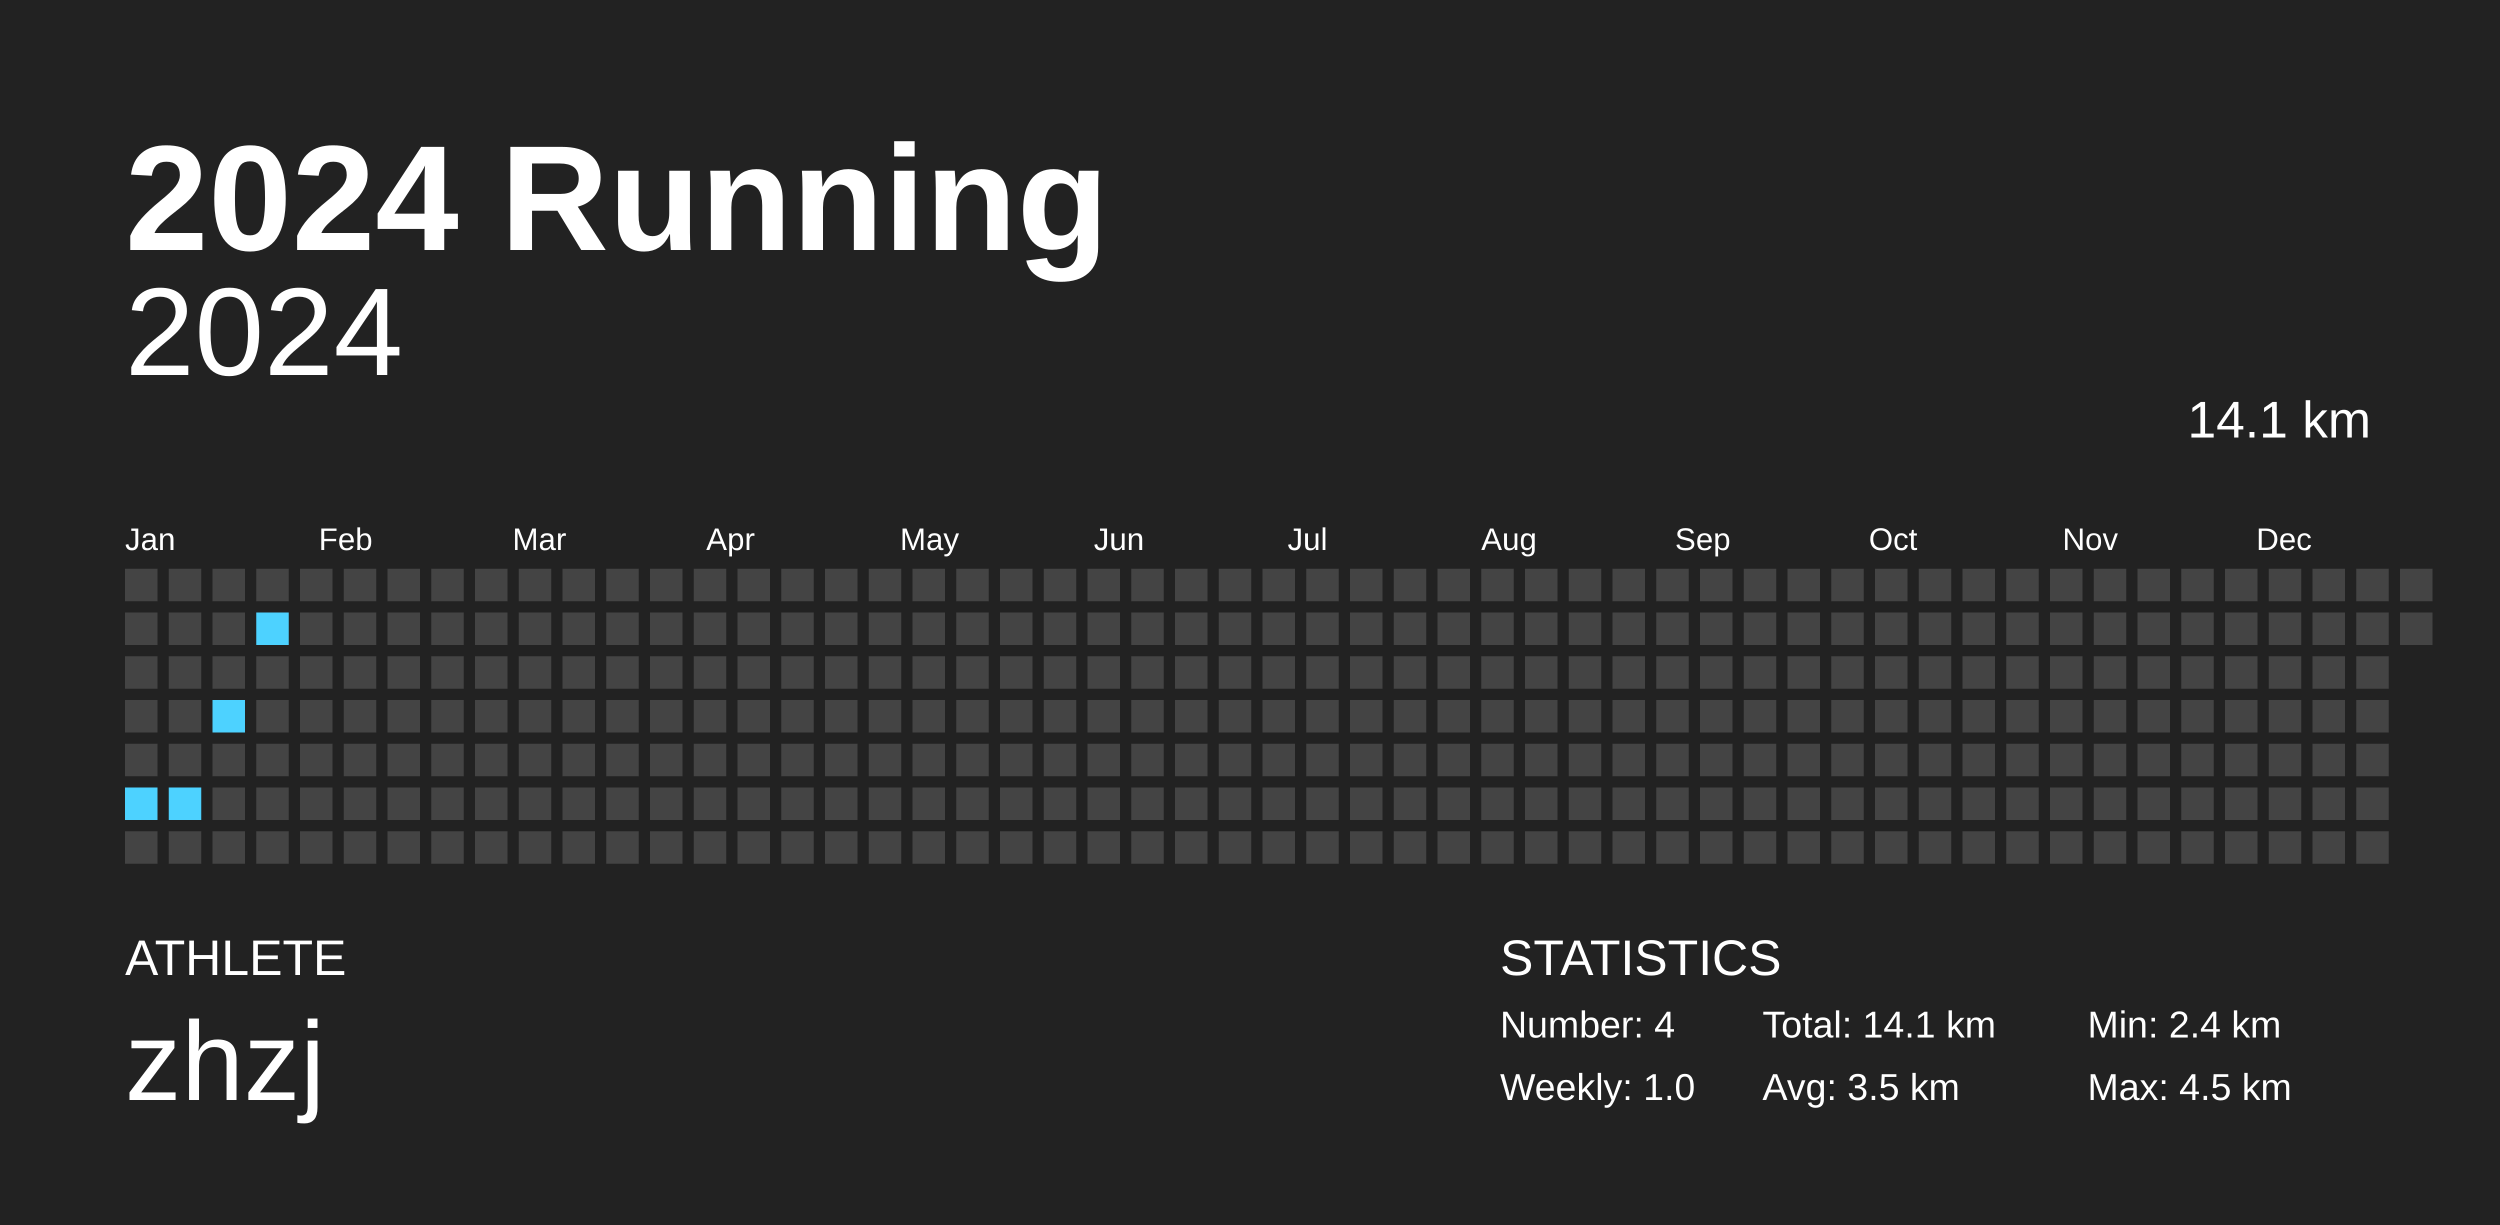
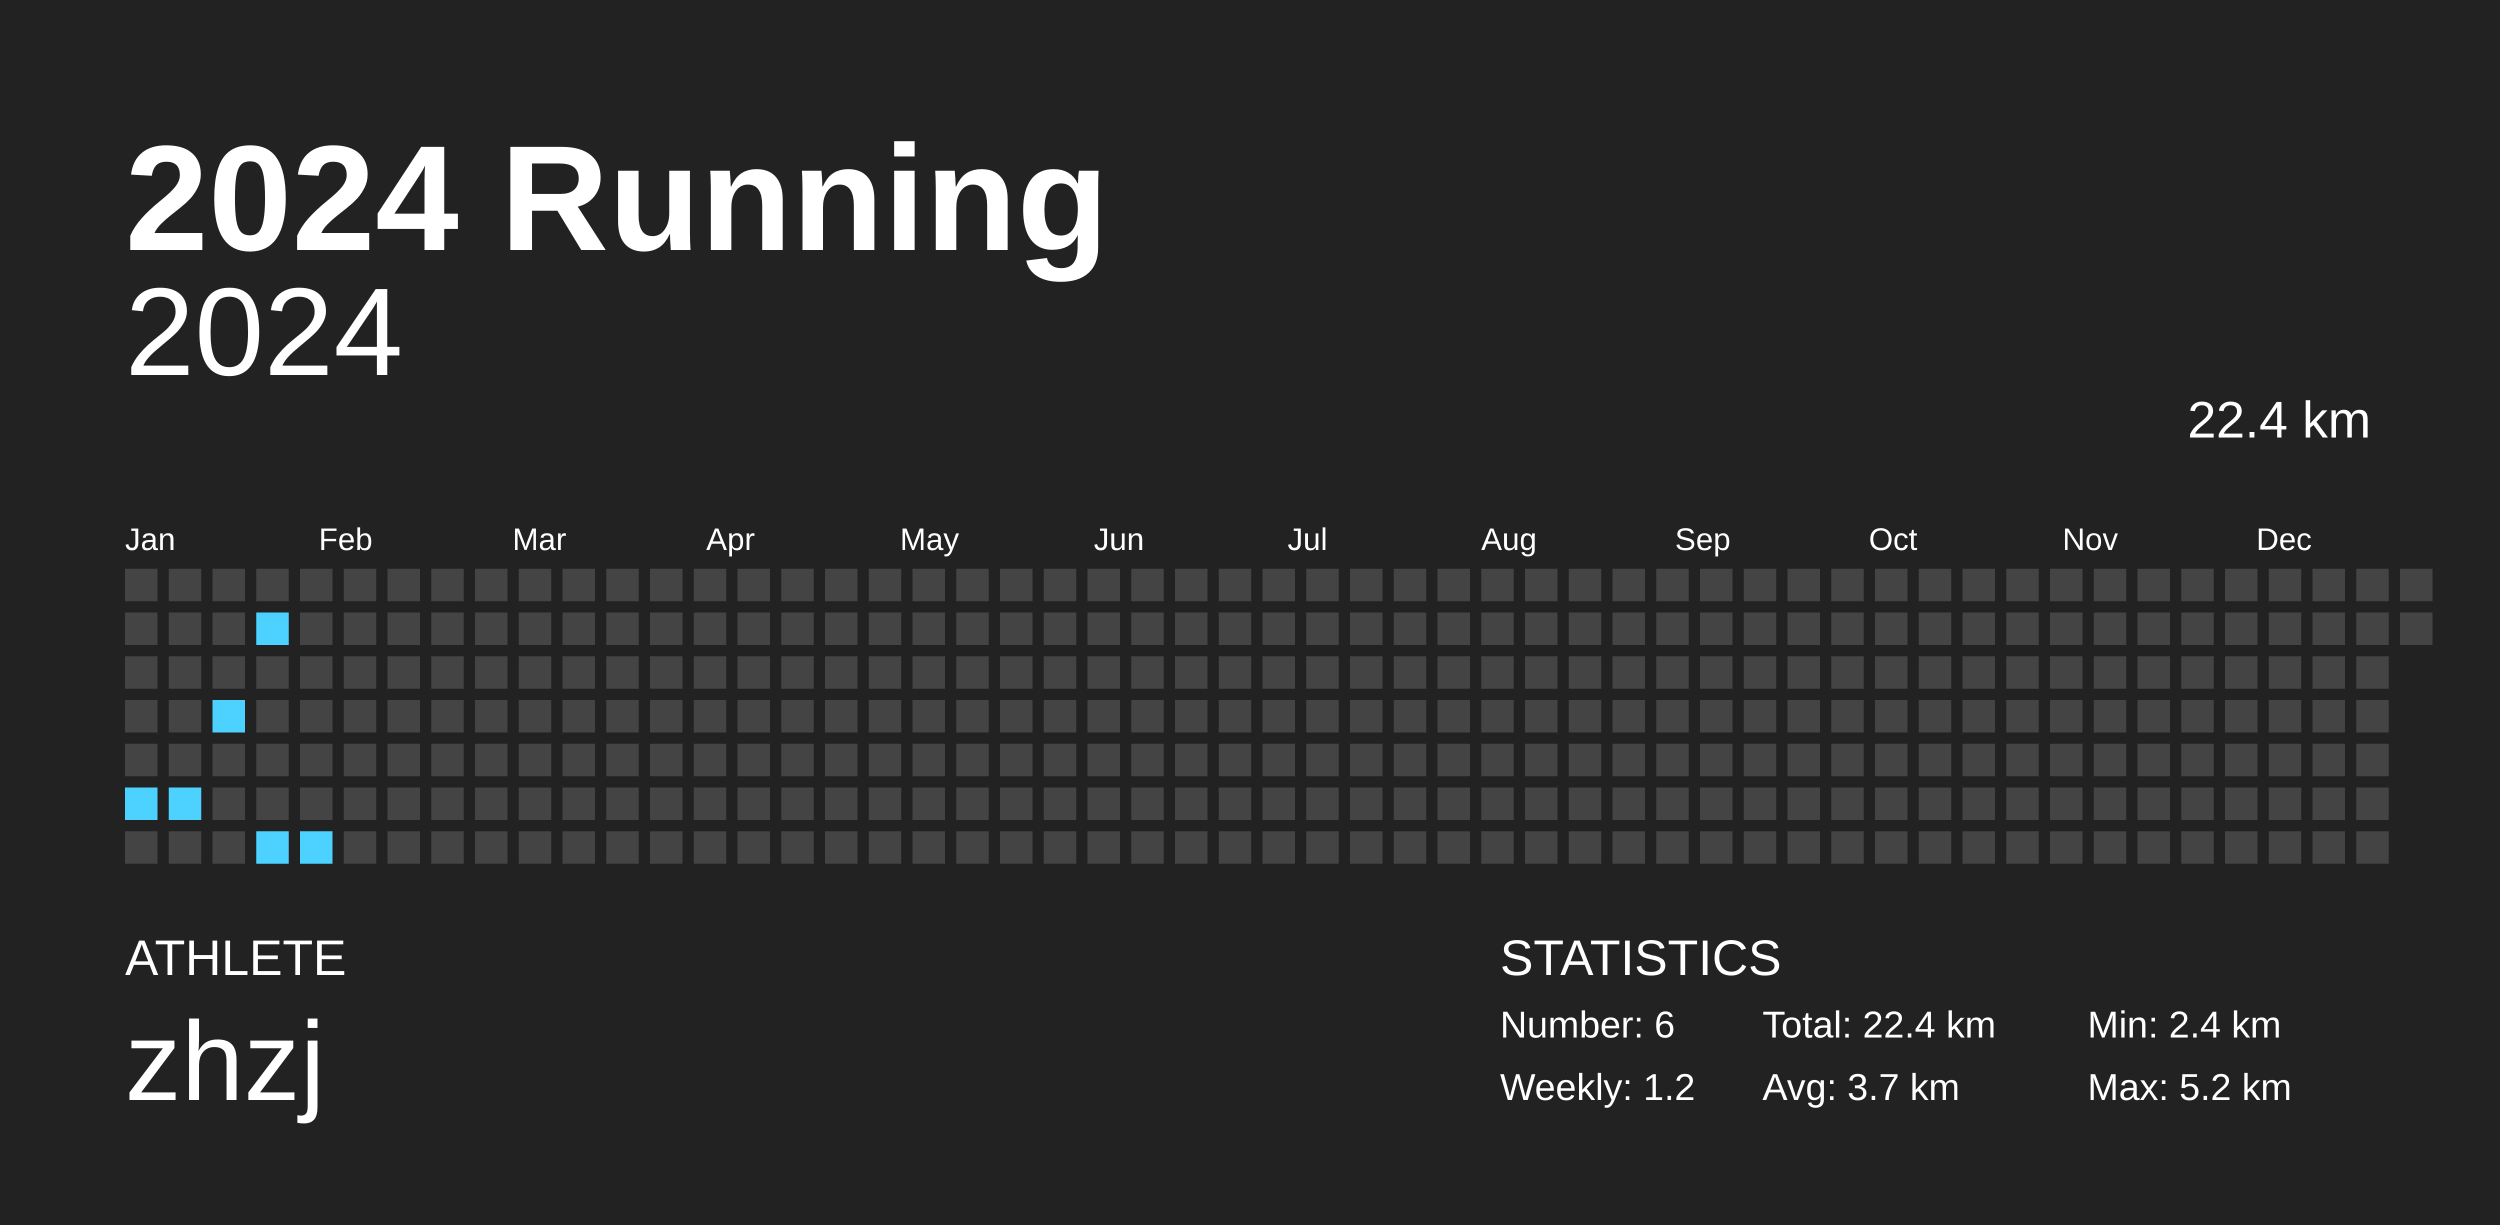
<svg xmlns="http://www.w3.org/2000/svg" baseProfile="full" height="98mm" version="1.1" viewBox="0,0,200,98" width="200mm">
  <defs />
  <rect fill="#222222" height="98" width="200" x="0" y="0" />
  <text fill="#FFFFFF" style="font-size:12px; font-family:Arial; font-weight:bold;" x="10" y="20">2024 Running</text>
  <text fill="#FFFFFF" style="font-size:4px; font-family:Arial" x="10" y="78">ATHLETE</text>
  <text fill="#FFFFFF" style="font-size:9px; font-family:Arial" x="10" y="88">zhzj</text>
  <text fill="#FFFFFF" style="font-size:4px; font-family:Arial" x="120" y="78">STATISTICS</text>
-   <text fill="#FFFFFF" style="font-size:3px; font-family:Arial" x="120" y="83">Number: 4</text>
-   <text fill="#FFFFFF" style="font-size:3px; font-family:Arial" x="120" y="88">Weekly: 1.0</text>
-   <text fill="#FFFFFF" style="font-size:3px; font-family:Arial" x="141" y="83">Total: 14.1 km</text>
-   <text fill="#FFFFFF" style="font-size:3px; font-family:Arial" x="141" y="88">Avg: 3.5 km</text>
+   <text fill="#FFFFFF" style="font-size:3px; font-family:Arial" x="120" y="83">Number: 6</text>
+   <text fill="#FFFFFF" style="font-size:3px; font-family:Arial" x="120" y="88">Weekly: 1.2</text>
+   <text fill="#FFFFFF" style="font-size:3px; font-family:Arial" x="141" y="83">Total: 22.4 km</text>
+   <text fill="#FFFFFF" style="font-size:3px; font-family:Arial" x="141" y="88">Avg: 3.7 km</text>
  <text fill="#FFFFFF" style="font-size:3px; font-family:Arial" x="167" y="83">Min: 2.4 km</text>
-   <text fill="#FFFFFF" style="font-size:3px; font-family:Arial" x="167" y="88">Max: 4.5 km</text>
+   <text fill="#FFFFFF" style="font-size:3px; font-family:Arial" x="167" y="88">Max: 5.2 km</text>
  <text alignment-baseline="hanging" fill="#FFFFFF" style="font-size:10.0px; font-family:Arial;" x="10" y="30">2024</text>
-   <text alignment-baseline="hanging" fill="#FFFFFF" style="font-size:4.125px; font-family:Arial;" x="175" y="35">14.1 km</text>
+   <text alignment-baseline="hanging" fill="#FFFFFF" style="font-size:4.125px; font-family:Arial;" x="175" y="35">22.4 km</text>
  <text fill="#FFFFFF" style="font-size:2.5px; font-family:Arial" x="10.0" y="44">Jan</text>
  <text fill="#FFFFFF" style="font-size:2.5px; font-family:Arial" x="25.5" y="44">Feb</text>
  <text fill="#FFFFFF" style="font-size:2.5px; font-family:Arial" x="41.0" y="44">Mar</text>
  <text fill="#FFFFFF" style="font-size:2.5px; font-family:Arial" x="56.5" y="44">Apr</text>
  <text fill="#FFFFFF" style="font-size:2.5px; font-family:Arial" x="72.0" y="44">May</text>
  <text fill="#FFFFFF" style="font-size:2.5px; font-family:Arial" x="87.5" y="44">Jun</text>
  <text fill="#FFFFFF" style="font-size:2.5px; font-family:Arial" x="103.0" y="44">Jul</text>
  <text fill="#FFFFFF" style="font-size:2.5px; font-family:Arial" x="118.5" y="44">Aug</text>
  <text fill="#FFFFFF" style="font-size:2.5px; font-family:Arial" x="134.0" y="44">Sep</text>
  <text fill="#FFFFFF" style="font-size:2.5px; font-family:Arial" x="149.5" y="44">Oct</text>
  <text fill="#FFFFFF" style="font-size:2.5px; font-family:Arial" x="165.0" y="44">Nov</text>
  <text fill="#FFFFFF" style="font-size:2.5px; font-family:Arial" x="180.5" y="44">Dec</text>
  <rect fill="#444444" height="2.6" width="2.6" x="10.0" y="45.5" />
  <rect fill="#444444" height="2.6" width="2.6" x="10.0" y="49.0" />
  <rect fill="#444444" height="2.6" width="2.6" x="10.0" y="52.5" />
  <rect fill="#444444" height="2.6" width="2.6" x="10.0" y="56.0" />
  <rect fill="#444444" height="2.6" width="2.6" x="10.0" y="59.5" />
  <rect fill="#4dd2ff" height="2.6" width="2.6" x="10.0" y="63.0" />
  <rect fill="#444444" height="2.6" width="2.6" x="10.0" y="66.5" />
  <rect fill="#444444" height="2.6" width="2.6" x="13.5" y="45.5" />
  <rect fill="#444444" height="2.6" width="2.6" x="13.5" y="49.0" />
  <rect fill="#444444" height="2.6" width="2.6" x="13.5" y="52.5" />
  <rect fill="#444444" height="2.6" width="2.6" x="13.5" y="56.0" />
  <rect fill="#444444" height="2.6" width="2.6" x="13.5" y="59.5" />
  <rect fill="#4dd2ff" height="2.6" width="2.6" x="13.5" y="63.0" />
  <rect fill="#444444" height="2.6" width="2.6" x="13.5" y="66.5" />
  <rect fill="#444444" height="2.6" width="2.6" x="17.0" y="45.5" />
  <rect fill="#444444" height="2.6" width="2.6" x="17.0" y="49.0" />
  <rect fill="#444444" height="2.6" width="2.6" x="17.0" y="52.5" />
  <rect fill="#4dd2ff" height="2.6" width="2.6" x="17.0" y="56.0" />
  <rect fill="#444444" height="2.6" width="2.6" x="17.0" y="59.5" />
  <rect fill="#444444" height="2.6" width="2.6" x="17.0" y="63.0" />
  <rect fill="#444444" height="2.6" width="2.6" x="17.0" y="66.5" />
  <rect fill="#444444" height="2.6" width="2.6" x="20.5" y="45.5" />
  <rect fill="#4dd2ff" height="2.6" width="2.6" x="20.5" y="49.0" />
  <rect fill="#444444" height="2.6" width="2.6" x="20.5" y="52.5" />
  <rect fill="#444444" height="2.6" width="2.6" x="20.5" y="56.0" />
  <rect fill="#444444" height="2.6" width="2.6" x="20.5" y="59.5" />
  <rect fill="#444444" height="2.6" width="2.6" x="20.5" y="63.0" />
-   <rect fill="#444444" height="2.6" width="2.6" x="20.5" y="66.5" />
+   <rect fill="#4dd2ff" height="2.6" width="2.6" x="20.5" y="66.5" />
  <rect fill="#444444" height="2.6" width="2.6" x="24.0" y="45.5" />
  <rect fill="#444444" height="2.6" width="2.6" x="24.0" y="49.0" />
  <rect fill="#444444" height="2.6" width="2.6" x="24.0" y="52.5" />
  <rect fill="#444444" height="2.6" width="2.6" x="24.0" y="56.0" />
  <rect fill="#444444" height="2.6" width="2.6" x="24.0" y="59.5" />
  <rect fill="#444444" height="2.6" width="2.6" x="24.0" y="63.0" />
-   <rect fill="#444444" height="2.6" width="2.6" x="24.0" y="66.5" />
+   <rect fill="#4dd2ff" height="2.6" width="2.6" x="24.0" y="66.5" />
  <rect fill="#444444" height="2.6" width="2.6" x="27.5" y="45.5" />
  <rect fill="#444444" height="2.6" width="2.6" x="27.5" y="49.0" />
  <rect fill="#444444" height="2.6" width="2.6" x="27.5" y="52.5" />
  <rect fill="#444444" height="2.6" width="2.6" x="27.5" y="56.0" />
  <rect fill="#444444" height="2.6" width="2.6" x="27.5" y="59.5" />
  <rect fill="#444444" height="2.6" width="2.6" x="27.5" y="63.0" />
  <rect fill="#444444" height="2.6" width="2.6" x="27.5" y="66.5" />
  <rect fill="#444444" height="2.6" width="2.6" x="31.0" y="45.5" />
  <rect fill="#444444" height="2.6" width="2.6" x="31.0" y="49.0" />
  <rect fill="#444444" height="2.6" width="2.6" x="31.0" y="52.5" />
  <rect fill="#444444" height="2.6" width="2.6" x="31.0" y="56.0" />
  <rect fill="#444444" height="2.6" width="2.6" x="31.0" y="59.5" />
  <rect fill="#444444" height="2.6" width="2.6" x="31.0" y="63.0" />
  <rect fill="#444444" height="2.6" width="2.6" x="31.0" y="66.5" />
  <rect fill="#444444" height="2.6" width="2.6" x="34.5" y="45.5" />
  <rect fill="#444444" height="2.6" width="2.6" x="34.5" y="49.0" />
  <rect fill="#444444" height="2.6" width="2.6" x="34.5" y="52.5" />
  <rect fill="#444444" height="2.6" width="2.6" x="34.5" y="56.0" />
  <rect fill="#444444" height="2.6" width="2.6" x="34.5" y="59.5" />
  <rect fill="#444444" height="2.6" width="2.6" x="34.5" y="63.0" />
  <rect fill="#444444" height="2.6" width="2.6" x="34.5" y="66.5" />
  <rect fill="#444444" height="2.6" width="2.6" x="38.0" y="45.5" />
  <rect fill="#444444" height="2.6" width="2.6" x="38.0" y="49.0" />
  <rect fill="#444444" height="2.6" width="2.6" x="38.0" y="52.5" />
  <rect fill="#444444" height="2.6" width="2.6" x="38.0" y="56.0" />
  <rect fill="#444444" height="2.6" width="2.6" x="38.0" y="59.5" />
  <rect fill="#444444" height="2.6" width="2.6" x="38.0" y="63.0" />
  <rect fill="#444444" height="2.6" width="2.6" x="38.0" y="66.5" />
  <rect fill="#444444" height="2.6" width="2.6" x="41.5" y="45.5" />
  <rect fill="#444444" height="2.6" width="2.6" x="41.5" y="49.0" />
  <rect fill="#444444" height="2.6" width="2.6" x="41.5" y="52.5" />
  <rect fill="#444444" height="2.6" width="2.6" x="41.5" y="56.0" />
  <rect fill="#444444" height="2.6" width="2.6" x="41.5" y="59.5" />
  <rect fill="#444444" height="2.6" width="2.6" x="41.5" y="63.0" />
  <rect fill="#444444" height="2.6" width="2.6" x="41.5" y="66.5" />
  <rect fill="#444444" height="2.6" width="2.6" x="45.0" y="45.5" />
  <rect fill="#444444" height="2.6" width="2.6" x="45.0" y="49.0" />
  <rect fill="#444444" height="2.6" width="2.6" x="45.0" y="52.5" />
  <rect fill="#444444" height="2.6" width="2.6" x="45.0" y="56.0" />
  <rect fill="#444444" height="2.6" width="2.6" x="45.0" y="59.5" />
  <rect fill="#444444" height="2.6" width="2.6" x="45.0" y="63.0" />
  <rect fill="#444444" height="2.6" width="2.6" x="45.0" y="66.5" />
  <rect fill="#444444" height="2.6" width="2.6" x="48.5" y="45.5" />
  <rect fill="#444444" height="2.6" width="2.6" x="48.5" y="49.0" />
  <rect fill="#444444" height="2.6" width="2.6" x="48.5" y="52.5" />
  <rect fill="#444444" height="2.6" width="2.6" x="48.5" y="56.0" />
  <rect fill="#444444" height="2.6" width="2.6" x="48.5" y="59.5" />
  <rect fill="#444444" height="2.6" width="2.6" x="48.5" y="63.0" />
  <rect fill="#444444" height="2.6" width="2.6" x="48.5" y="66.5" />
  <rect fill="#444444" height="2.6" width="2.6" x="52.0" y="45.5" />
  <rect fill="#444444" height="2.6" width="2.6" x="52.0" y="49.0" />
  <rect fill="#444444" height="2.6" width="2.6" x="52.0" y="52.5" />
  <rect fill="#444444" height="2.6" width="2.6" x="52.0" y="56.0" />
  <rect fill="#444444" height="2.6" width="2.6" x="52.0" y="59.5" />
  <rect fill="#444444" height="2.6" width="2.6" x="52.0" y="63.0" />
  <rect fill="#444444" height="2.6" width="2.6" x="52.0" y="66.5" />
  <rect fill="#444444" height="2.6" width="2.6" x="55.5" y="45.5" />
  <rect fill="#444444" height="2.6" width="2.6" x="55.5" y="49.0" />
  <rect fill="#444444" height="2.6" width="2.6" x="55.5" y="52.5" />
  <rect fill="#444444" height="2.6" width="2.6" x="55.5" y="56.0" />
  <rect fill="#444444" height="2.6" width="2.6" x="55.5" y="59.5" />
  <rect fill="#444444" height="2.6" width="2.6" x="55.5" y="63.0" />
  <rect fill="#444444" height="2.6" width="2.6" x="55.5" y="66.5" />
  <rect fill="#444444" height="2.6" width="2.6" x="59.0" y="45.5" />
  <rect fill="#444444" height="2.6" width="2.6" x="59.0" y="49.0" />
  <rect fill="#444444" height="2.6" width="2.6" x="59.0" y="52.5" />
  <rect fill="#444444" height="2.6" width="2.6" x="59.0" y="56.0" />
  <rect fill="#444444" height="2.6" width="2.6" x="59.0" y="59.5" />
  <rect fill="#444444" height="2.6" width="2.6" x="59.0" y="63.0" />
  <rect fill="#444444" height="2.6" width="2.6" x="59.0" y="66.5" />
  <rect fill="#444444" height="2.6" width="2.6" x="62.5" y="45.5" />
  <rect fill="#444444" height="2.6" width="2.6" x="62.5" y="49.0" />
  <rect fill="#444444" height="2.6" width="2.6" x="62.5" y="52.5" />
  <rect fill="#444444" height="2.6" width="2.6" x="62.5" y="56.0" />
  <rect fill="#444444" height="2.6" width="2.6" x="62.5" y="59.5" />
  <rect fill="#444444" height="2.6" width="2.6" x="62.5" y="63.0" />
  <rect fill="#444444" height="2.6" width="2.6" x="62.5" y="66.5" />
  <rect fill="#444444" height="2.6" width="2.6" x="66.0" y="45.5" />
  <rect fill="#444444" height="2.6" width="2.6" x="66.0" y="49.0" />
  <rect fill="#444444" height="2.6" width="2.6" x="66.0" y="52.5" />
  <rect fill="#444444" height="2.6" width="2.6" x="66.0" y="56.0" />
  <rect fill="#444444" height="2.6" width="2.6" x="66.0" y="59.5" />
  <rect fill="#444444" height="2.6" width="2.6" x="66.0" y="63.0" />
  <rect fill="#444444" height="2.6" width="2.6" x="66.0" y="66.5" />
  <rect fill="#444444" height="2.6" width="2.6" x="69.5" y="45.5" />
  <rect fill="#444444" height="2.6" width="2.6" x="69.5" y="49.0" />
  <rect fill="#444444" height="2.6" width="2.6" x="69.5" y="52.5" />
  <rect fill="#444444" height="2.6" width="2.6" x="69.5" y="56.0" />
  <rect fill="#444444" height="2.6" width="2.6" x="69.5" y="59.5" />
  <rect fill="#444444" height="2.6" width="2.6" x="69.5" y="63.0" />
  <rect fill="#444444" height="2.6" width="2.6" x="69.5" y="66.5" />
  <rect fill="#444444" height="2.6" width="2.6" x="73.0" y="45.5" />
  <rect fill="#444444" height="2.6" width="2.6" x="73.0" y="49.0" />
  <rect fill="#444444" height="2.6" width="2.6" x="73.0" y="52.5" />
  <rect fill="#444444" height="2.6" width="2.6" x="73.0" y="56.0" />
  <rect fill="#444444" height="2.6" width="2.6" x="73.0" y="59.5" />
  <rect fill="#444444" height="2.6" width="2.6" x="73.0" y="63.0" />
  <rect fill="#444444" height="2.6" width="2.6" x="73.0" y="66.5" />
  <rect fill="#444444" height="2.6" width="2.6" x="76.5" y="45.5" />
  <rect fill="#444444" height="2.6" width="2.6" x="76.5" y="49.0" />
  <rect fill="#444444" height="2.6" width="2.6" x="76.5" y="52.5" />
  <rect fill="#444444" height="2.6" width="2.6" x="76.5" y="56.0" />
  <rect fill="#444444" height="2.6" width="2.6" x="76.5" y="59.5" />
  <rect fill="#444444" height="2.6" width="2.6" x="76.5" y="63.0" />
  <rect fill="#444444" height="2.6" width="2.6" x="76.5" y="66.5" />
  <rect fill="#444444" height="2.6" width="2.6" x="80.0" y="45.5" />
  <rect fill="#444444" height="2.6" width="2.6" x="80.0" y="49.0" />
  <rect fill="#444444" height="2.6" width="2.6" x="80.0" y="52.5" />
  <rect fill="#444444" height="2.6" width="2.6" x="80.0" y="56.0" />
  <rect fill="#444444" height="2.6" width="2.6" x="80.0" y="59.5" />
  <rect fill="#444444" height="2.6" width="2.6" x="80.0" y="63.0" />
  <rect fill="#444444" height="2.6" width="2.6" x="80.0" y="66.5" />
  <rect fill="#444444" height="2.6" width="2.6" x="83.5" y="45.5" />
  <rect fill="#444444" height="2.6" width="2.6" x="83.5" y="49.0" />
  <rect fill="#444444" height="2.6" width="2.6" x="83.5" y="52.5" />
  <rect fill="#444444" height="2.6" width="2.6" x="83.5" y="56.0" />
  <rect fill="#444444" height="2.6" width="2.6" x="83.5" y="59.5" />
  <rect fill="#444444" height="2.6" width="2.6" x="83.5" y="63.0" />
  <rect fill="#444444" height="2.6" width="2.6" x="83.5" y="66.5" />
  <rect fill="#444444" height="2.6" width="2.6" x="87.0" y="45.5" />
  <rect fill="#444444" height="2.6" width="2.6" x="87.0" y="49.0" />
  <rect fill="#444444" height="2.6" width="2.6" x="87.0" y="52.5" />
  <rect fill="#444444" height="2.6" width="2.6" x="87.0" y="56.0" />
  <rect fill="#444444" height="2.6" width="2.6" x="87.0" y="59.5" />
  <rect fill="#444444" height="2.6" width="2.6" x="87.0" y="63.0" />
  <rect fill="#444444" height="2.6" width="2.6" x="87.0" y="66.5" />
  <rect fill="#444444" height="2.6" width="2.6" x="90.5" y="45.5" />
  <rect fill="#444444" height="2.6" width="2.6" x="90.5" y="49.0" />
  <rect fill="#444444" height="2.6" width="2.6" x="90.5" y="52.5" />
  <rect fill="#444444" height="2.6" width="2.6" x="90.5" y="56.0" />
  <rect fill="#444444" height="2.6" width="2.6" x="90.5" y="59.5" />
  <rect fill="#444444" height="2.6" width="2.6" x="90.5" y="63.0" />
  <rect fill="#444444" height="2.6" width="2.6" x="90.5" y="66.5" />
  <rect fill="#444444" height="2.6" width="2.6" x="94.0" y="45.5" />
  <rect fill="#444444" height="2.6" width="2.6" x="94.0" y="49.0" />
  <rect fill="#444444" height="2.6" width="2.6" x="94.0" y="52.5" />
  <rect fill="#444444" height="2.6" width="2.6" x="94.0" y="56.0" />
  <rect fill="#444444" height="2.6" width="2.6" x="94.0" y="59.5" />
  <rect fill="#444444" height="2.6" width="2.6" x="94.0" y="63.0" />
  <rect fill="#444444" height="2.6" width="2.6" x="94.0" y="66.5" />
  <rect fill="#444444" height="2.6" width="2.6" x="97.5" y="45.5" />
  <rect fill="#444444" height="2.6" width="2.6" x="97.5" y="49.0" />
  <rect fill="#444444" height="2.6" width="2.6" x="97.5" y="52.5" />
  <rect fill="#444444" height="2.6" width="2.6" x="97.5" y="56.0" />
  <rect fill="#444444" height="2.6" width="2.6" x="97.5" y="59.5" />
  <rect fill="#444444" height="2.6" width="2.6" x="97.5" y="63.0" />
  <rect fill="#444444" height="2.6" width="2.6" x="97.5" y="66.5" />
  <rect fill="#444444" height="2.6" width="2.6" x="101.0" y="45.5" />
  <rect fill="#444444" height="2.6" width="2.6" x="101.0" y="49.0" />
  <rect fill="#444444" height="2.6" width="2.6" x="101.0" y="52.5" />
  <rect fill="#444444" height="2.6" width="2.6" x="101.0" y="56.0" />
  <rect fill="#444444" height="2.6" width="2.6" x="101.0" y="59.5" />
  <rect fill="#444444" height="2.6" width="2.6" x="101.0" y="63.0" />
  <rect fill="#444444" height="2.6" width="2.6" x="101.0" y="66.5" />
  <rect fill="#444444" height="2.6" width="2.6" x="104.5" y="45.5" />
  <rect fill="#444444" height="2.6" width="2.6" x="104.5" y="49.0" />
  <rect fill="#444444" height="2.6" width="2.6" x="104.5" y="52.5" />
  <rect fill="#444444" height="2.6" width="2.6" x="104.5" y="56.0" />
  <rect fill="#444444" height="2.6" width="2.6" x="104.5" y="59.5" />
  <rect fill="#444444" height="2.6" width="2.6" x="104.5" y="63.0" />
  <rect fill="#444444" height="2.6" width="2.6" x="104.5" y="66.5" />
  <rect fill="#444444" height="2.6" width="2.6" x="108.0" y="45.5" />
  <rect fill="#444444" height="2.6" width="2.6" x="108.0" y="49.0" />
  <rect fill="#444444" height="2.6" width="2.6" x="108.0" y="52.5" />
  <rect fill="#444444" height="2.6" width="2.6" x="108.0" y="56.0" />
  <rect fill="#444444" height="2.6" width="2.6" x="108.0" y="59.5" />
  <rect fill="#444444" height="2.6" width="2.6" x="108.0" y="63.0" />
  <rect fill="#444444" height="2.6" width="2.6" x="108.0" y="66.5" />
  <rect fill="#444444" height="2.6" width="2.6" x="111.5" y="45.5" />
  <rect fill="#444444" height="2.6" width="2.6" x="111.5" y="49.0" />
  <rect fill="#444444" height="2.6" width="2.6" x="111.5" y="52.5" />
  <rect fill="#444444" height="2.6" width="2.6" x="111.5" y="56.0" />
  <rect fill="#444444" height="2.6" width="2.6" x="111.5" y="59.5" />
  <rect fill="#444444" height="2.6" width="2.6" x="111.5" y="63.0" />
  <rect fill="#444444" height="2.6" width="2.6" x="111.5" y="66.5" />
  <rect fill="#444444" height="2.6" width="2.6" x="115.0" y="45.5" />
  <rect fill="#444444" height="2.6" width="2.6" x="115.0" y="49.0" />
  <rect fill="#444444" height="2.6" width="2.6" x="115.0" y="52.5" />
  <rect fill="#444444" height="2.6" width="2.6" x="115.0" y="56.0" />
  <rect fill="#444444" height="2.6" width="2.6" x="115.0" y="59.5" />
  <rect fill="#444444" height="2.6" width="2.6" x="115.0" y="63.0" />
  <rect fill="#444444" height="2.6" width="2.6" x="115.0" y="66.5" />
  <rect fill="#444444" height="2.6" width="2.6" x="118.5" y="45.5" />
  <rect fill="#444444" height="2.6" width="2.6" x="118.5" y="49.0" />
  <rect fill="#444444" height="2.6" width="2.6" x="118.5" y="52.5" />
  <rect fill="#444444" height="2.6" width="2.6" x="118.5" y="56.0" />
  <rect fill="#444444" height="2.6" width="2.6" x="118.5" y="59.5" />
  <rect fill="#444444" height="2.6" width="2.6" x="118.5" y="63.0" />
  <rect fill="#444444" height="2.6" width="2.6" x="118.5" y="66.5" />
  <rect fill="#444444" height="2.6" width="2.6" x="122.0" y="45.5" />
  <rect fill="#444444" height="2.6" width="2.6" x="122.0" y="49.0" />
  <rect fill="#444444" height="2.6" width="2.6" x="122.0" y="52.5" />
  <rect fill="#444444" height="2.6" width="2.6" x="122.0" y="56.0" />
  <rect fill="#444444" height="2.6" width="2.6" x="122.0" y="59.5" />
  <rect fill="#444444" height="2.6" width="2.6" x="122.0" y="63.0" />
  <rect fill="#444444" height="2.6" width="2.6" x="122.0" y="66.5" />
  <rect fill="#444444" height="2.6" width="2.6" x="125.5" y="45.5" />
  <rect fill="#444444" height="2.6" width="2.6" x="125.5" y="49.0" />
  <rect fill="#444444" height="2.6" width="2.6" x="125.5" y="52.5" />
  <rect fill="#444444" height="2.6" width="2.6" x="125.5" y="56.0" />
  <rect fill="#444444" height="2.6" width="2.6" x="125.5" y="59.5" />
  <rect fill="#444444" height="2.6" width="2.6" x="125.5" y="63.0" />
  <rect fill="#444444" height="2.6" width="2.6" x="125.5" y="66.5" />
  <rect fill="#444444" height="2.6" width="2.6" x="129.0" y="45.5" />
  <rect fill="#444444" height="2.6" width="2.6" x="129.0" y="49.0" />
  <rect fill="#444444" height="2.6" width="2.6" x="129.0" y="52.5" />
  <rect fill="#444444" height="2.6" width="2.6" x="129.0" y="56.0" />
  <rect fill="#444444" height="2.6" width="2.6" x="129.0" y="59.5" />
  <rect fill="#444444" height="2.6" width="2.6" x="129.0" y="63.0" />
  <rect fill="#444444" height="2.6" width="2.6" x="129.0" y="66.5" />
  <rect fill="#444444" height="2.6" width="2.6" x="132.5" y="45.5" />
  <rect fill="#444444" height="2.6" width="2.6" x="132.5" y="49.0" />
  <rect fill="#444444" height="2.6" width="2.6" x="132.5" y="52.5" />
  <rect fill="#444444" height="2.6" width="2.6" x="132.5" y="56.0" />
  <rect fill="#444444" height="2.6" width="2.6" x="132.5" y="59.5" />
  <rect fill="#444444" height="2.6" width="2.6" x="132.5" y="63.0" />
  <rect fill="#444444" height="2.6" width="2.6" x="132.5" y="66.5" />
  <rect fill="#444444" height="2.6" width="2.6" x="136.0" y="45.5" />
  <rect fill="#444444" height="2.6" width="2.6" x="136.0" y="49.0" />
  <rect fill="#444444" height="2.6" width="2.6" x="136.0" y="52.5" />
  <rect fill="#444444" height="2.6" width="2.6" x="136.0" y="56.0" />
  <rect fill="#444444" height="2.6" width="2.6" x="136.0" y="59.5" />
  <rect fill="#444444" height="2.6" width="2.6" x="136.0" y="63.0" />
  <rect fill="#444444" height="2.6" width="2.6" x="136.0" y="66.5" />
  <rect fill="#444444" height="2.6" width="2.6" x="139.5" y="45.5" />
  <rect fill="#444444" height="2.6" width="2.6" x="139.5" y="49.0" />
  <rect fill="#444444" height="2.6" width="2.6" x="139.5" y="52.5" />
  <rect fill="#444444" height="2.6" width="2.6" x="139.5" y="56.0" />
  <rect fill="#444444" height="2.6" width="2.6" x="139.5" y="59.5" />
  <rect fill="#444444" height="2.6" width="2.6" x="139.5" y="63.0" />
  <rect fill="#444444" height="2.6" width="2.6" x="139.5" y="66.5" />
  <rect fill="#444444" height="2.6" width="2.6" x="143.0" y="45.5" />
  <rect fill="#444444" height="2.6" width="2.6" x="143.0" y="49.0" />
  <rect fill="#444444" height="2.6" width="2.6" x="143.0" y="52.5" />
  <rect fill="#444444" height="2.6" width="2.6" x="143.0" y="56.0" />
  <rect fill="#444444" height="2.6" width="2.6" x="143.0" y="59.5" />
  <rect fill="#444444" height="2.6" width="2.6" x="143.0" y="63.0" />
  <rect fill="#444444" height="2.6" width="2.6" x="143.0" y="66.5" />
  <rect fill="#444444" height="2.6" width="2.6" x="146.5" y="45.5" />
  <rect fill="#444444" height="2.6" width="2.6" x="146.5" y="49.0" />
  <rect fill="#444444" height="2.6" width="2.6" x="146.5" y="52.5" />
  <rect fill="#444444" height="2.6" width="2.6" x="146.5" y="56.0" />
  <rect fill="#444444" height="2.6" width="2.6" x="146.5" y="59.5" />
  <rect fill="#444444" height="2.6" width="2.6" x="146.5" y="63.0" />
  <rect fill="#444444" height="2.6" width="2.6" x="146.5" y="66.5" />
  <rect fill="#444444" height="2.6" width="2.6" x="150.0" y="45.5" />
  <rect fill="#444444" height="2.6" width="2.6" x="150.0" y="49.0" />
  <rect fill="#444444" height="2.6" width="2.6" x="150.0" y="52.5" />
  <rect fill="#444444" height="2.6" width="2.6" x="150.0" y="56.0" />
  <rect fill="#444444" height="2.6" width="2.6" x="150.0" y="59.5" />
  <rect fill="#444444" height="2.6" width="2.6" x="150.0" y="63.0" />
  <rect fill="#444444" height="2.6" width="2.6" x="150.0" y="66.5" />
  <rect fill="#444444" height="2.6" width="2.6" x="153.5" y="45.5" />
  <rect fill="#444444" height="2.6" width="2.6" x="153.5" y="49.0" />
  <rect fill="#444444" height="2.6" width="2.6" x="153.5" y="52.5" />
  <rect fill="#444444" height="2.6" width="2.6" x="153.5" y="56.0" />
  <rect fill="#444444" height="2.6" width="2.6" x="153.5" y="59.5" />
  <rect fill="#444444" height="2.6" width="2.6" x="153.5" y="63.0" />
  <rect fill="#444444" height="2.6" width="2.6" x="153.5" y="66.5" />
  <rect fill="#444444" height="2.6" width="2.6" x="157.0" y="45.5" />
  <rect fill="#444444" height="2.6" width="2.6" x="157.0" y="49.0" />
  <rect fill="#444444" height="2.6" width="2.6" x="157.0" y="52.5" />
  <rect fill="#444444" height="2.6" width="2.6" x="157.0" y="56.0" />
  <rect fill="#444444" height="2.6" width="2.6" x="157.0" y="59.5" />
  <rect fill="#444444" height="2.6" width="2.6" x="157.0" y="63.0" />
  <rect fill="#444444" height="2.6" width="2.6" x="157.0" y="66.5" />
  <rect fill="#444444" height="2.6" width="2.6" x="160.5" y="45.5" />
  <rect fill="#444444" height="2.6" width="2.6" x="160.5" y="49.0" />
  <rect fill="#444444" height="2.6" width="2.6" x="160.5" y="52.5" />
  <rect fill="#444444" height="2.6" width="2.6" x="160.5" y="56.0" />
  <rect fill="#444444" height="2.6" width="2.6" x="160.5" y="59.5" />
  <rect fill="#444444" height="2.6" width="2.6" x="160.5" y="63.0" />
  <rect fill="#444444" height="2.6" width="2.6" x="160.5" y="66.5" />
  <rect fill="#444444" height="2.6" width="2.6" x="164.0" y="45.5" />
  <rect fill="#444444" height="2.6" width="2.6" x="164.0" y="49.0" />
  <rect fill="#444444" height="2.6" width="2.6" x="164.0" y="52.5" />
  <rect fill="#444444" height="2.6" width="2.6" x="164.0" y="56.0" />
  <rect fill="#444444" height="2.6" width="2.6" x="164.0" y="59.5" />
  <rect fill="#444444" height="2.6" width="2.6" x="164.0" y="63.0" />
  <rect fill="#444444" height="2.6" width="2.6" x="164.0" y="66.5" />
  <rect fill="#444444" height="2.6" width="2.6" x="167.5" y="45.5" />
  <rect fill="#444444" height="2.6" width="2.6" x="167.5" y="49.0" />
  <rect fill="#444444" height="2.6" width="2.6" x="167.5" y="52.5" />
  <rect fill="#444444" height="2.6" width="2.6" x="167.5" y="56.0" />
  <rect fill="#444444" height="2.6" width="2.6" x="167.5" y="59.5" />
  <rect fill="#444444" height="2.6" width="2.6" x="167.5" y="63.0" />
  <rect fill="#444444" height="2.6" width="2.6" x="167.5" y="66.5" />
  <rect fill="#444444" height="2.6" width="2.6" x="171.0" y="45.5" />
  <rect fill="#444444" height="2.6" width="2.6" x="171.0" y="49.0" />
  <rect fill="#444444" height="2.6" width="2.6" x="171.0" y="52.5" />
  <rect fill="#444444" height="2.6" width="2.6" x="171.0" y="56.0" />
  <rect fill="#444444" height="2.6" width="2.6" x="171.0" y="59.5" />
  <rect fill="#444444" height="2.6" width="2.6" x="171.0" y="63.0" />
  <rect fill="#444444" height="2.6" width="2.6" x="171.0" y="66.5" />
  <rect fill="#444444" height="2.6" width="2.6" x="174.5" y="45.5" />
  <rect fill="#444444" height="2.6" width="2.6" x="174.5" y="49.0" />
  <rect fill="#444444" height="2.6" width="2.6" x="174.5" y="52.5" />
  <rect fill="#444444" height="2.6" width="2.6" x="174.5" y="56.0" />
  <rect fill="#444444" height="2.6" width="2.6" x="174.5" y="59.5" />
  <rect fill="#444444" height="2.6" width="2.6" x="174.5" y="63.0" />
  <rect fill="#444444" height="2.6" width="2.6" x="174.5" y="66.5" />
  <rect fill="#444444" height="2.6" width="2.6" x="178.0" y="45.5" />
  <rect fill="#444444" height="2.6" width="2.6" x="178.0" y="49.0" />
  <rect fill="#444444" height="2.6" width="2.6" x="178.0" y="52.5" />
  <rect fill="#444444" height="2.6" width="2.6" x="178.0" y="56.0" />
  <rect fill="#444444" height="2.6" width="2.6" x="178.0" y="59.5" />
  <rect fill="#444444" height="2.6" width="2.6" x="178.0" y="63.0" />
  <rect fill="#444444" height="2.6" width="2.6" x="178.0" y="66.5" />
  <rect fill="#444444" height="2.6" width="2.6" x="181.5" y="45.5" />
  <rect fill="#444444" height="2.6" width="2.6" x="181.5" y="49.0" />
  <rect fill="#444444" height="2.6" width="2.6" x="181.5" y="52.5" />
  <rect fill="#444444" height="2.6" width="2.6" x="181.5" y="56.0" />
  <rect fill="#444444" height="2.6" width="2.6" x="181.5" y="59.5" />
  <rect fill="#444444" height="2.6" width="2.6" x="181.5" y="63.0" />
  <rect fill="#444444" height="2.6" width="2.6" x="181.5" y="66.5" />
  <rect fill="#444444" height="2.6" width="2.6" x="185.0" y="45.5" />
  <rect fill="#444444" height="2.6" width="2.6" x="185.0" y="49.0" />
  <rect fill="#444444" height="2.6" width="2.6" x="185.0" y="52.5" />
  <rect fill="#444444" height="2.6" width="2.6" x="185.0" y="56.0" />
  <rect fill="#444444" height="2.6" width="2.6" x="185.0" y="59.5" />
  <rect fill="#444444" height="2.6" width="2.6" x="185.0" y="63.0" />
  <rect fill="#444444" height="2.6" width="2.6" x="185.0" y="66.5" />
  <rect fill="#444444" height="2.6" width="2.6" x="188.5" y="45.5" />
  <rect fill="#444444" height="2.6" width="2.6" x="188.5" y="49.0" />
  <rect fill="#444444" height="2.6" width="2.6" x="188.5" y="52.5" />
  <rect fill="#444444" height="2.6" width="2.6" x="188.5" y="56.0" />
  <rect fill="#444444" height="2.6" width="2.6" x="188.5" y="59.5" />
  <rect fill="#444444" height="2.6" width="2.6" x="188.5" y="63.0" />
  <rect fill="#444444" height="2.6" width="2.6" x="188.5" y="66.5" />
  <rect fill="#444444" height="2.6" width="2.6" x="192.0" y="45.5" />
  <rect fill="#444444" height="2.6" width="2.6" x="192.0" y="49.0" />
</svg>
